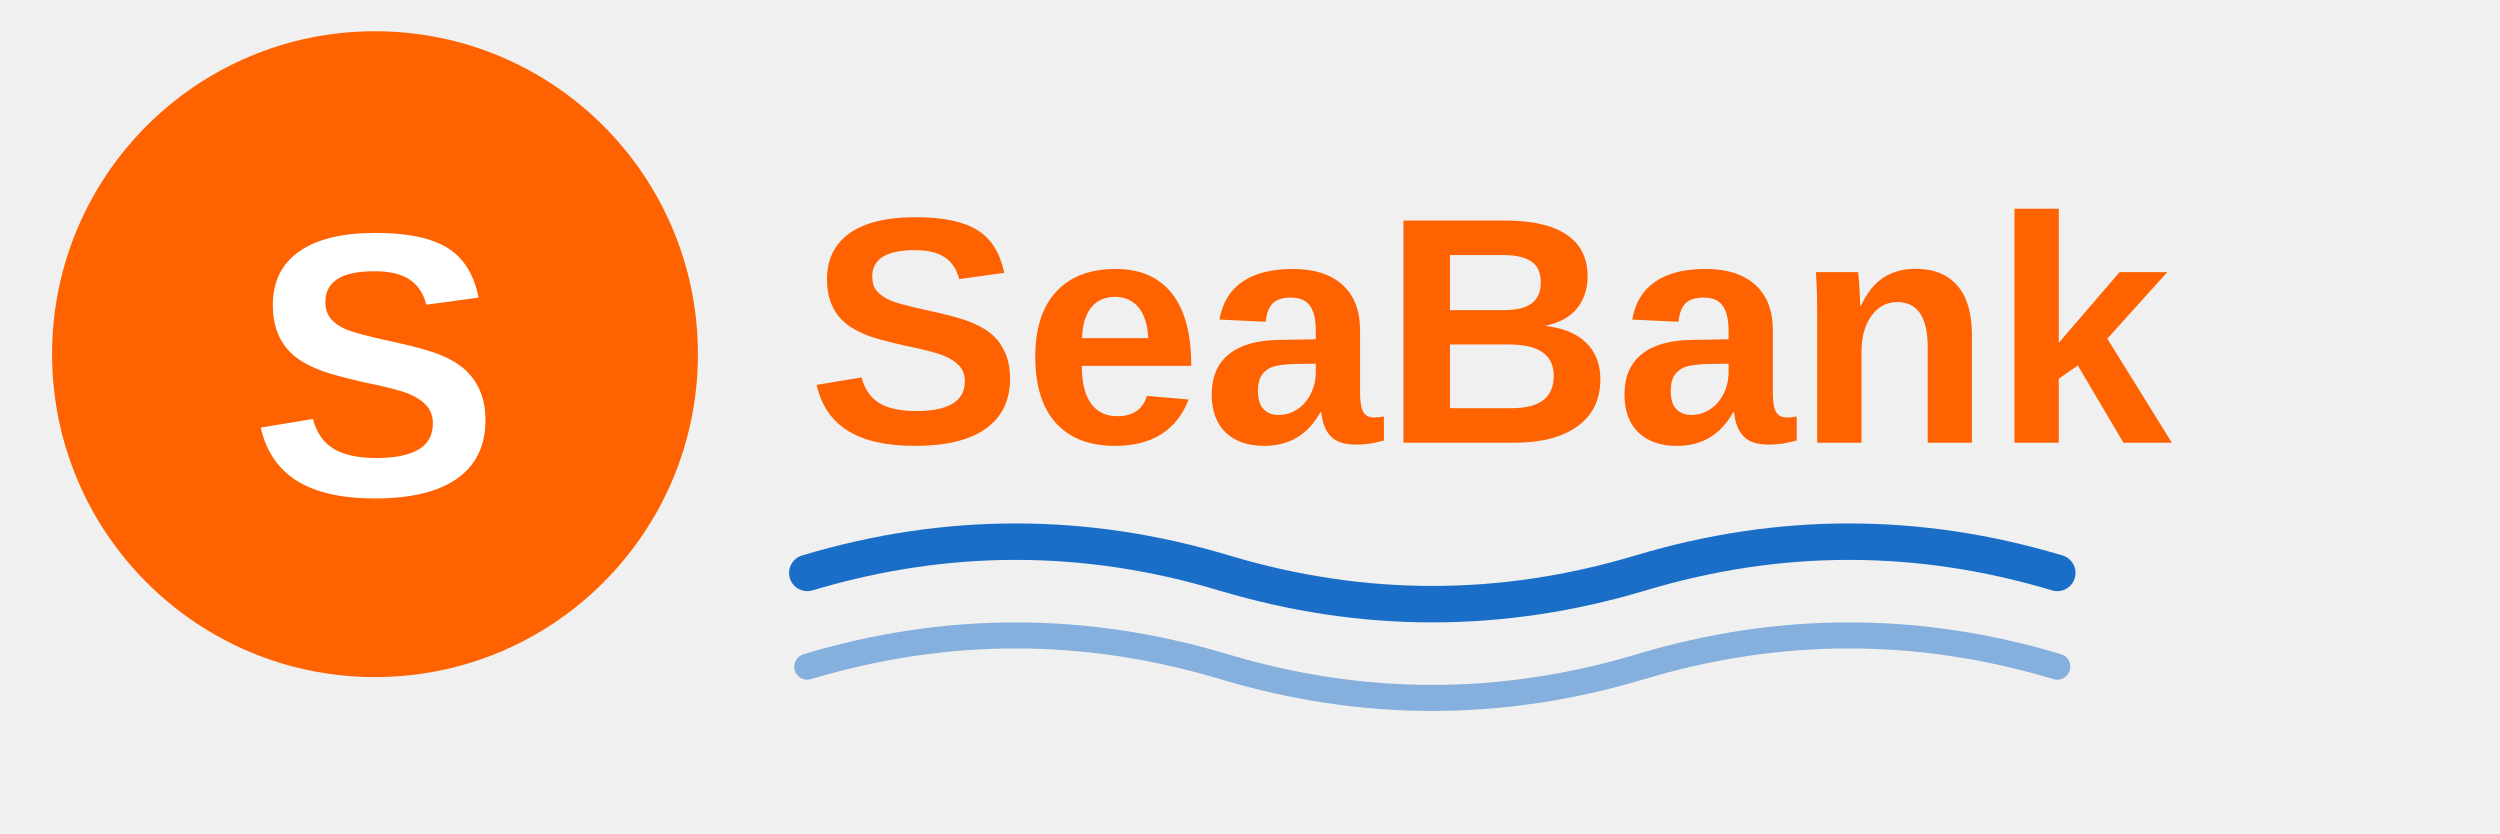
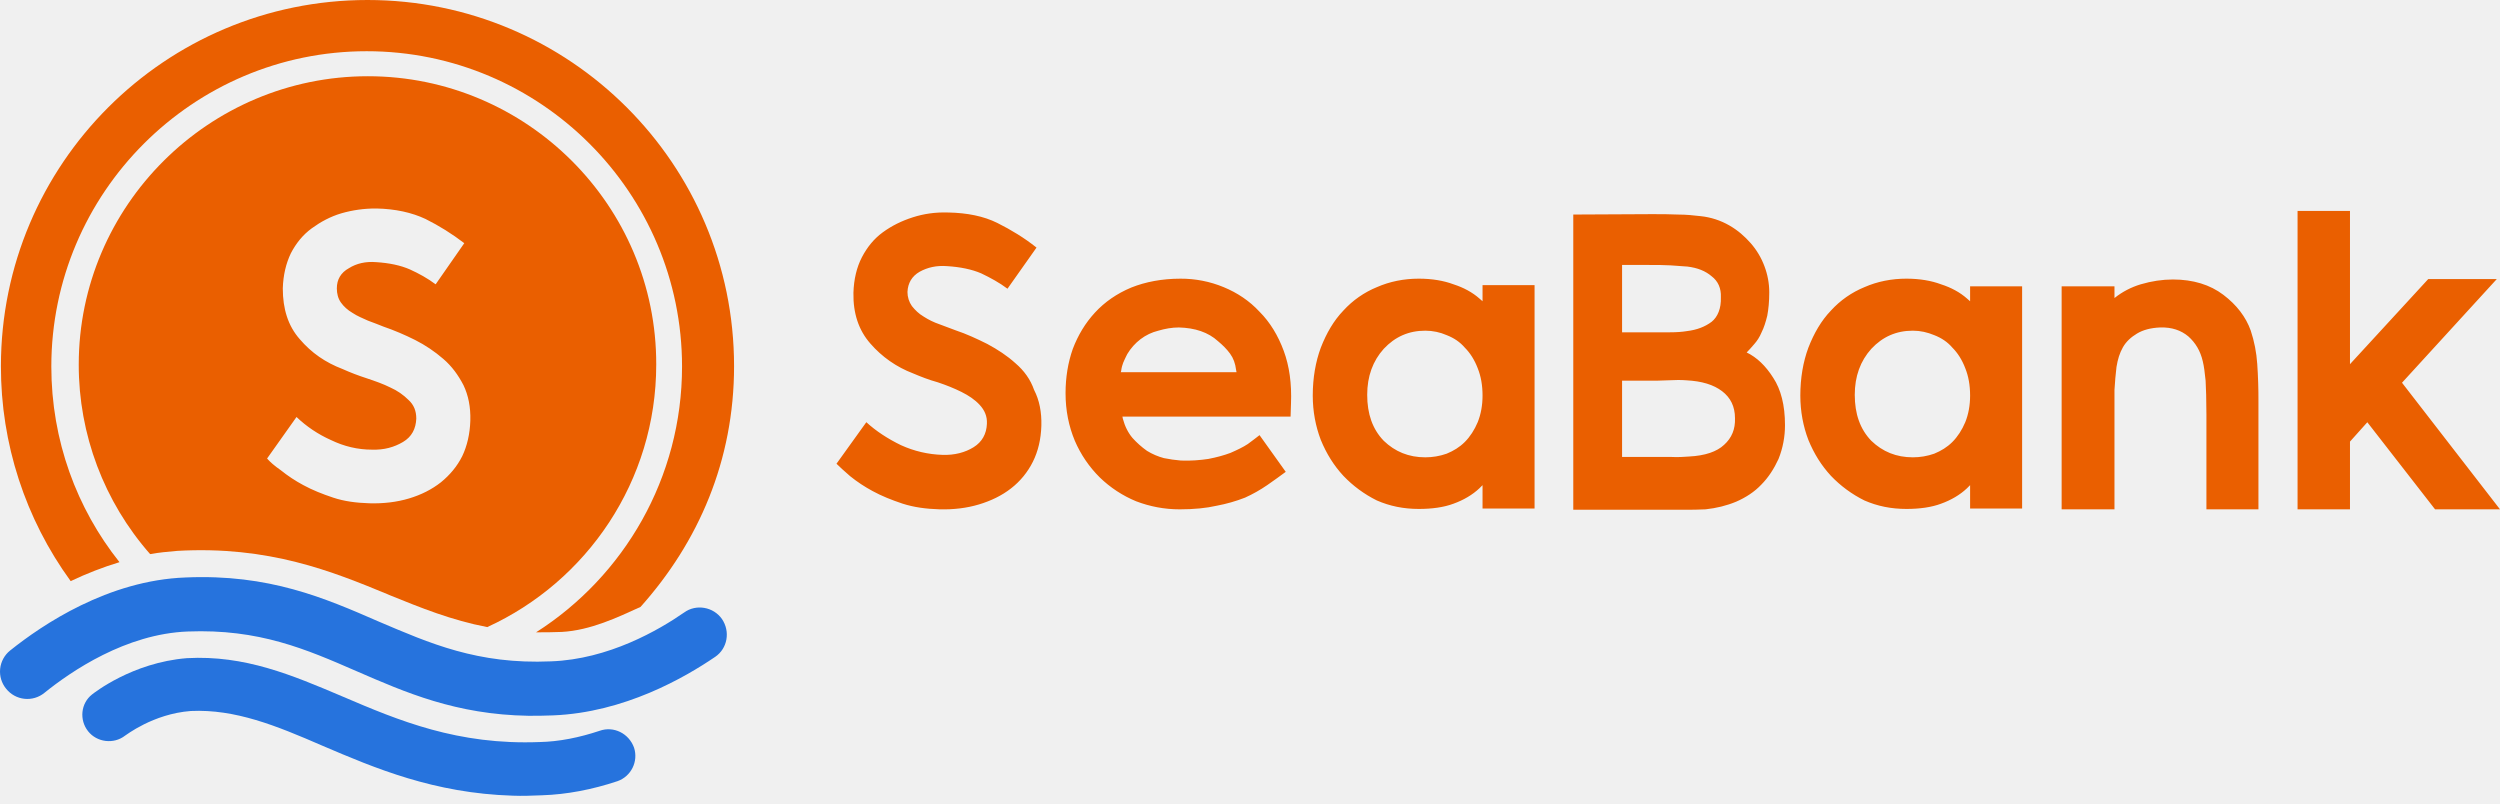
- <svg xmlns="http://www.w3.org/2000/svg" viewBox="0 0 480 160">
-   <circle cx="72" cy="68" r="62" fill="#FF6200" />
-   <text x="72" y="95" font-family="Arial Black,Arial,sans-serif" font-size="72" font-weight="900" fill="#FFFFFF" text-anchor="middle">S</text>
-   <text x="155" y="85" font-family="Arial,Helvetica,sans-serif" font-size="62" font-weight="800" fill="#FF6200">SeaBank</text>
-   <path d="M155,110 Q195,98 235,110 Q275,122 315,110 Q355,98 395,110" fill="none" stroke="#1A6EC8" stroke-width="7" stroke-linecap="round" />
-   <path d="M155,128 Q195,116 235,128 Q275,140 315,128 Q355,116 395,128" fill="none" stroke="#1A6EC8" stroke-width="5" stroke-linecap="round" opacity="0.5" />
+ <svg xmlns="http://www.w3.org/2000/svg" class="logo row-start" width="252" height="81" viewBox="0 0 252 81" fill="none">
+   <path fill-rule="evenodd" clip-rule="evenodd" d="M37.044 0C16.637 0 .093 16.544.093 36.91a36.71 36.71 0 0 0 7.032 21.667 35.327 35.327 0 0 1 4.919-1.911c-4.309-5.406-6.87-12.276-6.87-19.715 0-17.52 14.268-31.788 31.788-31.788S68.75 19.43 68.75 36.95c0 11.22-5.853 21.138-14.715 26.788.854 0 1.708 0 2.602-.04 2.886-.163 5.61-1.464 7.927-2.52 5.853-6.546 9.43-14.757 9.43-24.269C73.994 16.545 57.45 0 37.044 0z" fill="#EA5F00" />
+   <path fill-rule="evenodd" clip-rule="evenodd" d="M60.457 73.66c-2.073.691-4.105 1.097-6.056 1.138-8.252.325-14.187-2.154-19.878-4.593-5.082-2.155-9.838-4.187-15.691-3.862-5.529.447-9.39 3.537-9.553 3.658-1.138.895-1.3 2.561-.406 3.7.894 1.138 2.601 1.341 3.74.447.04 0 2.804-2.195 6.625-2.48 4.472-.203 8.578 1.463 13.252 3.496 5.325 2.276 11.26 4.797 19.187 5.04.976.041 1.951 0 2.968-.04 2.48-.081 5.04-.57 7.601-1.423a2.7 2.7 0 0 0 1.667-3.374c-.529-1.463-2.073-2.195-3.456-1.707z" fill="#2673DD" />
+   <path fill-rule="evenodd" clip-rule="evenodd" d="M68.953 61.745c-2.52 1.748-7.601 4.715-13.414 4.919-7.398.325-12.236-1.83-17.398-4.025-5.407-2.357-11.016-4.796-19.431-4.43-7.805.284-14.43 4.756-17.683 7.357a2.725 2.725 0 0 0-.406 3.862 2.725 2.725 0 0 0 3.862.406c2.723-2.195 8.21-5.934 14.43-6.178 7.195-.285 11.951 1.788 16.992 3.983 4.96 2.155 10.04 4.39 17.358 4.512.813 0 1.626 0 2.48-.04 7.194-.285 13.292-3.821 16.34-5.895 1.26-.853 1.545-2.56.691-3.82-.853-1.22-2.601-1.545-3.82-.65z" fill="#2673DD" />
+   <path fill-rule="evenodd" clip-rule="evenodd" d="M39.116 59.919l.081.04c3.212 1.301 6.301 2.561 9.919 3.252 10.04-4.593 17.032-14.715 17.032-26.463.04-16.016-13.048-29.064-29.064-29.064-16.017 0-29.147 13.048-29.147 29.064a28.862 28.862 0 0 0 7.196 19.106c.894-.163 1.788-.244 2.723-.325 9.268-.529 15.65 2.073 21.26 4.39zm2.073-19.593a6.084 6.084 0 0 0-1.83-1.26c-.73-.367-1.544-.651-2.397-.936a23.644 23.644 0 0 1-2.44-.935c-1.707-.65-3.13-1.626-4.308-3.008-1.18-1.341-1.708-3.048-1.708-5.121.041-1.342.326-2.52.813-3.537.529-1.016 1.22-1.87 2.114-2.52.895-.65 1.87-1.18 2.968-1.504a12.314 12.314 0 0 1 3.495-.488h.082c1.87.04 3.536.406 4.918 1.057a24.14 24.14 0 0 1 3.903 2.439l-2.886 4.146c-.813-.61-1.708-1.098-2.602-1.504-.935-.407-2.073-.65-3.414-.732-1.017-.081-1.952.122-2.724.61-.813.447-1.22 1.138-1.22 2.032 0 .529.122 1.017.407 1.423.285.407.691.773 1.179 1.057.488.325 1.016.529 1.544.773.529.203 1.098.406 1.586.61 1.057.365 2.114.812 3.17 1.34a13.933 13.933 0 0 1 2.846 1.911c.854.732 1.504 1.626 2.032 2.642.488 1.017.732 2.196.692 3.578-.041 1.341-.326 2.56-.813 3.577-.529 1.057-1.26 1.91-2.155 2.642-.935.732-1.992 1.26-3.211 1.626-1.22.366-2.561.529-3.984.488-1.341-.04-2.56-.203-3.658-.57-1.098-.365-2.114-.772-3.009-1.26a14.737 14.737 0 0 1-2.276-1.503c-.65-.448-1.097-.854-1.382-1.18l2.968-4.186a12.258 12.258 0 0 0 3.455 2.317c1.341.65 2.723.975 4.146.975 1.22.041 2.236-.244 3.13-.772.894-.528 1.3-1.341 1.342-2.358 0-.772-.244-1.382-.773-1.87zM102.367 36.623c-.854-.772-1.789-1.382-2.846-1.951-1.056-.528-2.113-1.016-3.21-1.382-.53-.203-1.058-.407-1.627-.61a7.167 7.167 0 0 1-1.585-.772c-.488-.285-.854-.65-1.18-1.057a2.464 2.464 0 0 1-.446-1.423c.04-.894.447-1.585 1.22-2.032.812-.447 1.707-.65 2.763-.57 1.342.082 2.52.326 3.456.732.935.448 1.829.935 2.642 1.545l2.927-4.146c-1.22-.976-2.561-1.789-3.943-2.48-1.382-.691-3.05-1.016-4.919-1.057h-.081c-1.22-.04-2.399.122-3.537.488s-2.114.854-3.008 1.504c-.894.65-1.585 1.504-2.114 2.52-.528 1.017-.813 2.236-.853 3.578-.041 2.073.528 3.78 1.707 5.121a10.754 10.754 0 0 0 4.309 3.008c.772.326 1.585.65 2.48.895.853.284 1.666.61 2.398.975.731.366 1.341.773 1.83 1.301.487.529.771 1.138.73 1.91-.04 1.017-.487 1.83-1.34 2.358-.854.529-1.911.813-3.13.773a10.865 10.865 0 0 1-4.188-.976c-1.341-.65-2.52-1.423-3.496-2.317l-3.008 4.187c.285.285.773.732 1.383 1.26a14.73 14.73 0 0 0 2.276 1.504c.894.488 1.91.895 3.008 1.26 1.138.366 2.358.529 3.7.57 1.422.04 2.763-.122 3.983-.488 1.22-.366 2.317-.895 3.252-1.626a7.798 7.798 0 0 0 2.195-2.683c.528-1.057.813-2.277.854-3.618.04-1.382-.204-2.602-.732-3.618-.366-1.057-1.016-1.951-1.87-2.683zM176.065 35.529c.244-.244.529-.57.773-.854.284-.325.528-.69.731-1.179.244-.487.407-1.016.57-1.666.122-.65.203-1.423.203-2.358a7.42 7.42 0 0 0-.488-2.642 7.457 7.457 0 0 0-1.382-2.317c-.61-.691-1.301-1.301-2.155-1.789a7.315 7.315 0 0 0-2.886-.935c-.691-.081-1.463-.162-2.276-.162-.854-.041-1.707-.041-2.683-.041l-7.886.04v29.756h10.894c1.016 0 1.789 0 2.439-.04 1.098-.122 2.114-.366 3.09-.773.934-.406 1.829-.975 2.52-1.707.732-.732 1.301-1.626 1.748-2.602a9.134 9.134 0 0 0 .65-3.414c0-1.992-.406-3.577-1.179-4.756-.772-1.22-1.666-2.073-2.683-2.561zm-12.52-8.821h2.561c.854 0 1.626 0 2.277.04.65.041 1.26.082 1.707.122 1.016.122 1.829.448 2.439.976.65.488.975 1.22.935 2.114.04 1.138-.325 1.992-.935 2.48-.651.487-1.464.813-2.48.934-.488.082-1.057.122-1.707.122h-4.837v-6.788h.04zm10.244 18.13c-.732.69-1.911 1.097-3.537 1.179-.487.04-1.097.08-1.91.04h-4.837v-7.683h2.479c.773 0 1.504 0 2.195-.04.691-.04 1.301-.04 1.789 0 1.585.081 2.764.447 3.618 1.097.853.65 1.301 1.545 1.301 2.724.04 1.097-.326 1.992-1.098 2.683zM129.4 35.366c-.569-1.544-1.382-2.886-2.439-3.943-1.016-1.097-2.236-1.91-3.618-2.48a11.215 11.215 0 0 0-4.35-.853c-1.869 0-3.536.325-4.959.894-1.463.61-2.683 1.463-3.658 2.52-.976 1.057-1.708 2.277-2.236 3.659-.488 1.382-.732 2.886-.732 4.471 0 1.748.325 3.334.935 4.797a11.73 11.73 0 0 0 2.52 3.7 11.66 11.66 0 0 0 3.659 2.398c1.382.528 2.845.813 4.39.813 1.423 0 2.683-.122 3.74-.366a15.832 15.832 0 0 0 2.845-.813 14.572 14.572 0 0 0 2.236-1.26c.651-.447 1.26-.895 1.87-1.342l-2.642-3.699c-.366.285-.732.57-1.179.894-.488.325-1.098.61-1.748.895-.65.243-1.382.447-2.236.61-.813.121-1.748.203-2.764.162a14.398 14.398 0 0 1-1.707-.244 6.38 6.38 0 0 1-1.708-.732 8.842 8.842 0 0 1-1.463-1.3c-.447-.529-.772-1.18-.976-1.952l-.04-.203h16.951l.041-1.3c.081-2.033-.163-3.781-.732-5.326zm-16.423 2.155l.041-.163c.081-.65.284-.976.488-1.423l.122-.244a5.314 5.314 0 0 1 1.341-1.504 4.855 4.855 0 0 1 1.789-.853c.691-.204 1.382-.326 2.073-.326 1.626.041 2.967.488 3.943 1.383.488.406.894.813 1.219 1.26.326.447.529.975.61 1.666l.041.204h-11.667zM149.44 30.366l-.325-.284c-.691-.61-1.586-1.098-2.602-1.423-.976-.366-2.154-.57-3.496-.57-1.504 0-2.927.285-4.227.855a9.379 9.379 0 0 0-3.374 2.357c-.976 1.016-1.708 2.277-2.277 3.74-.528 1.423-.813 3.049-.813 4.837 0 1.586.285 3.09.813 4.472.569 1.382 1.301 2.56 2.277 3.618a12.07 12.07 0 0 0 3.374 2.48c1.3.568 2.682.853 4.227.853 1.342 0 2.52-.163 3.496-.529 1.016-.365 1.911-.894 2.602-1.544l.325-.325v2.357h5.244V28.74h-5.244v1.626zm-.488 12.195c-.325.773-.772 1.464-1.301 1.992-.528.529-1.138.894-1.829 1.179a6.484 6.484 0 0 1-2.154.366c-1.667 0-3.049-.57-4.187-1.667-1.139-1.179-1.667-2.723-1.667-4.634 0-1.87.569-3.415 1.667-4.634 1.138-1.22 2.52-1.83 4.187-1.83.772 0 1.504.163 2.154.448.732.284 1.341.69 1.829 1.26.529.528.976 1.22 1.301 2.073.325.813.488 1.707.488 2.764 0 .976-.163 1.87-.488 2.683zM198.586 30.366l-.325-.284c-.691-.61-1.585-1.098-2.602-1.423-.975-.366-2.154-.57-3.495-.57-1.504 0-2.927.285-4.228.855a9.379 9.379 0 0 0-3.374 2.357c-.976 1.016-1.707 2.277-2.276 3.74-.529 1.423-.813 3.049-.813 4.837 0 1.586.284 3.09.813 4.472.569 1.382 1.3 2.56 2.276 3.618a12.085 12.085 0 0 0 3.374 2.48c1.301.568 2.683.853 4.228.853 1.341 0 2.52-.163 3.495-.529 1.017-.365 1.911-.894 2.602-1.544l.325-.325v2.357h5.244V28.862h-5.244v1.504zm-.488 12.195c-.325.773-.772 1.464-1.3 1.992-.529.529-1.139.894-1.83 1.179a6.48 6.48 0 0 1-2.154.366c-1.667 0-3.049-.57-4.187-1.667-1.138-1.179-1.667-2.723-1.667-4.634 0-1.87.569-3.415 1.667-4.634 1.138-1.22 2.52-1.83 4.187-1.83.772 0 1.463.163 2.154.448.732.284 1.342.69 1.83 1.26.528.528.975 1.22 1.3 2.073.326.813.488 1.707.488 2.764 0 .976-.162 1.87-.488 2.683zM242.122 38.579l9.553-10.447h-6.911l-7.886 8.577V21.262h-5.284v30.08h5.284v-6.828l1.748-1.952 6.829 8.78H252l-9.878-12.763zM226.878 33.334c-.488-1.382-1.422-2.601-2.764-3.617-1.341-1.017-3.049-1.545-5.081-1.545-1.057 0-2.155.162-3.252.488a7.852 7.852 0 0 0-2.642 1.382v-1.18h-5.326v22.48h5.326V39.31c.04-.813.122-1.585.203-2.317.122-.772.325-1.423.65-1.992s.813-1.016 1.423-1.382c.61-.366 1.382-.57 2.317-.61 1.179-.04 2.114.285 2.846.895.731.65 1.219 1.463 1.463 2.52.122.488.203 1.138.285 1.951.04.772.081 1.91.081 3.415v9.552h5.244V40.49a51.56 51.56 0 0 0-.122-3.821 13.473 13.473 0 0 0-.651-3.334z" fill="#EA5F00" />
</svg>
